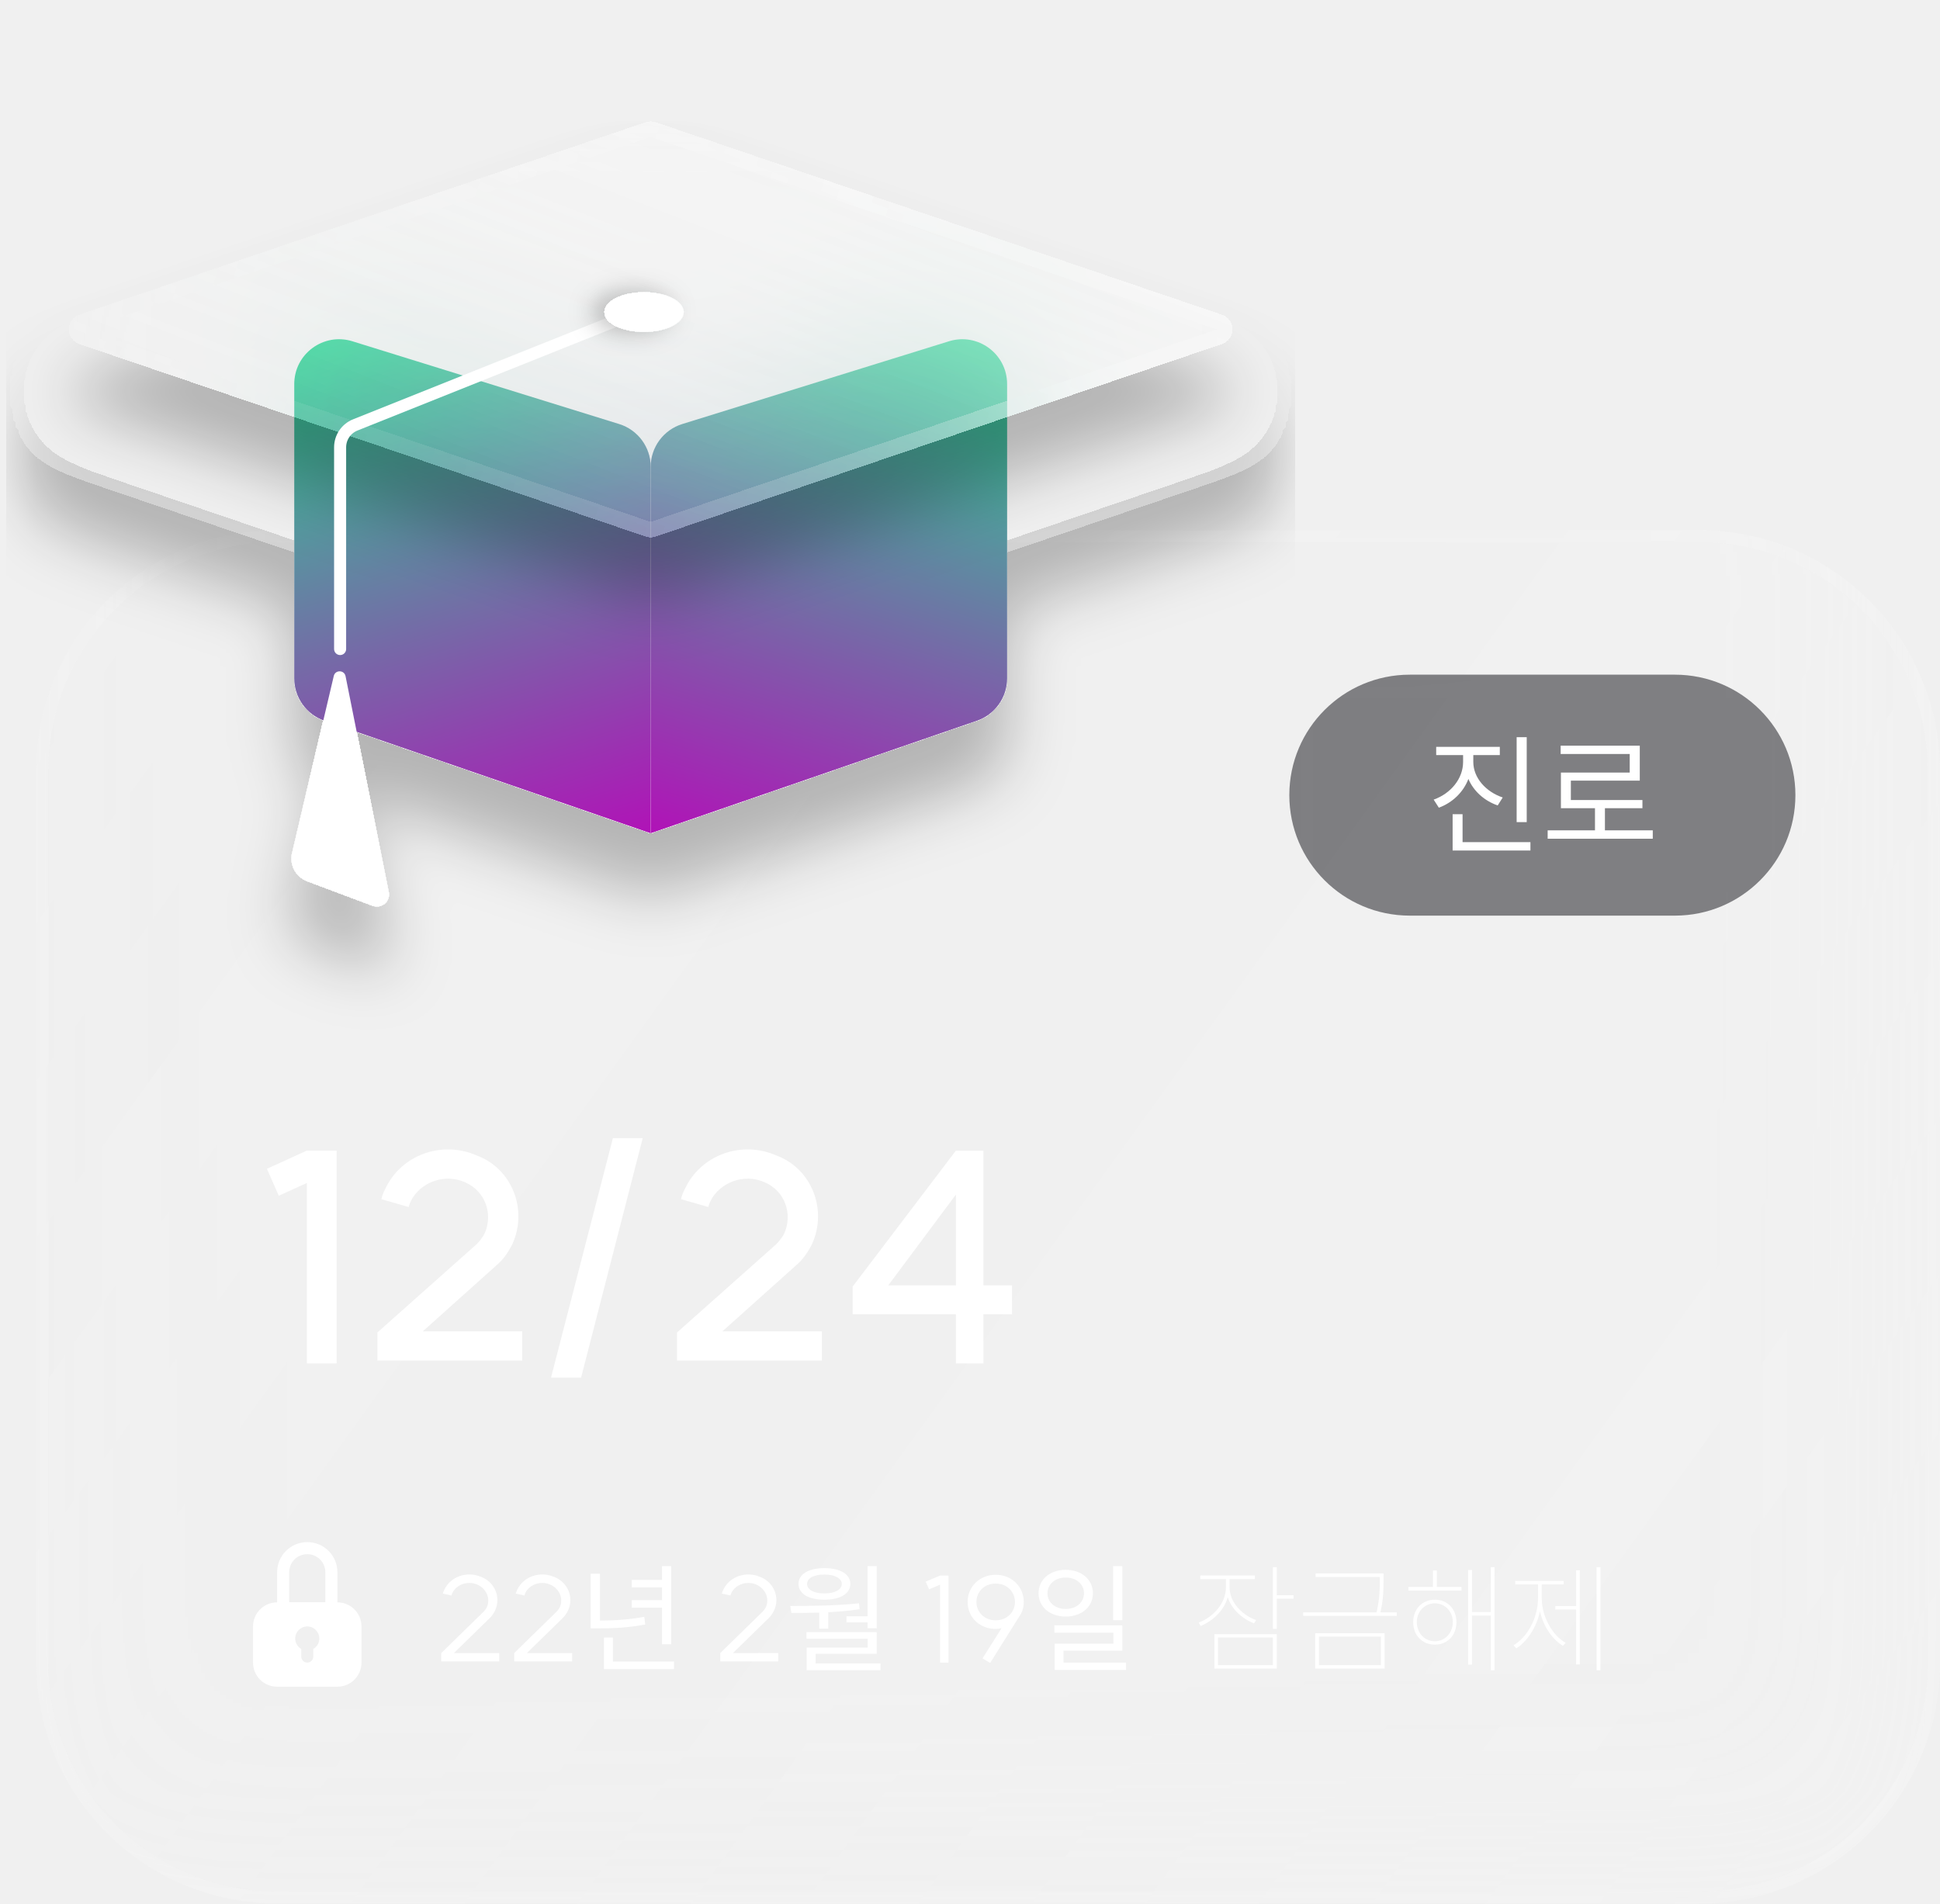
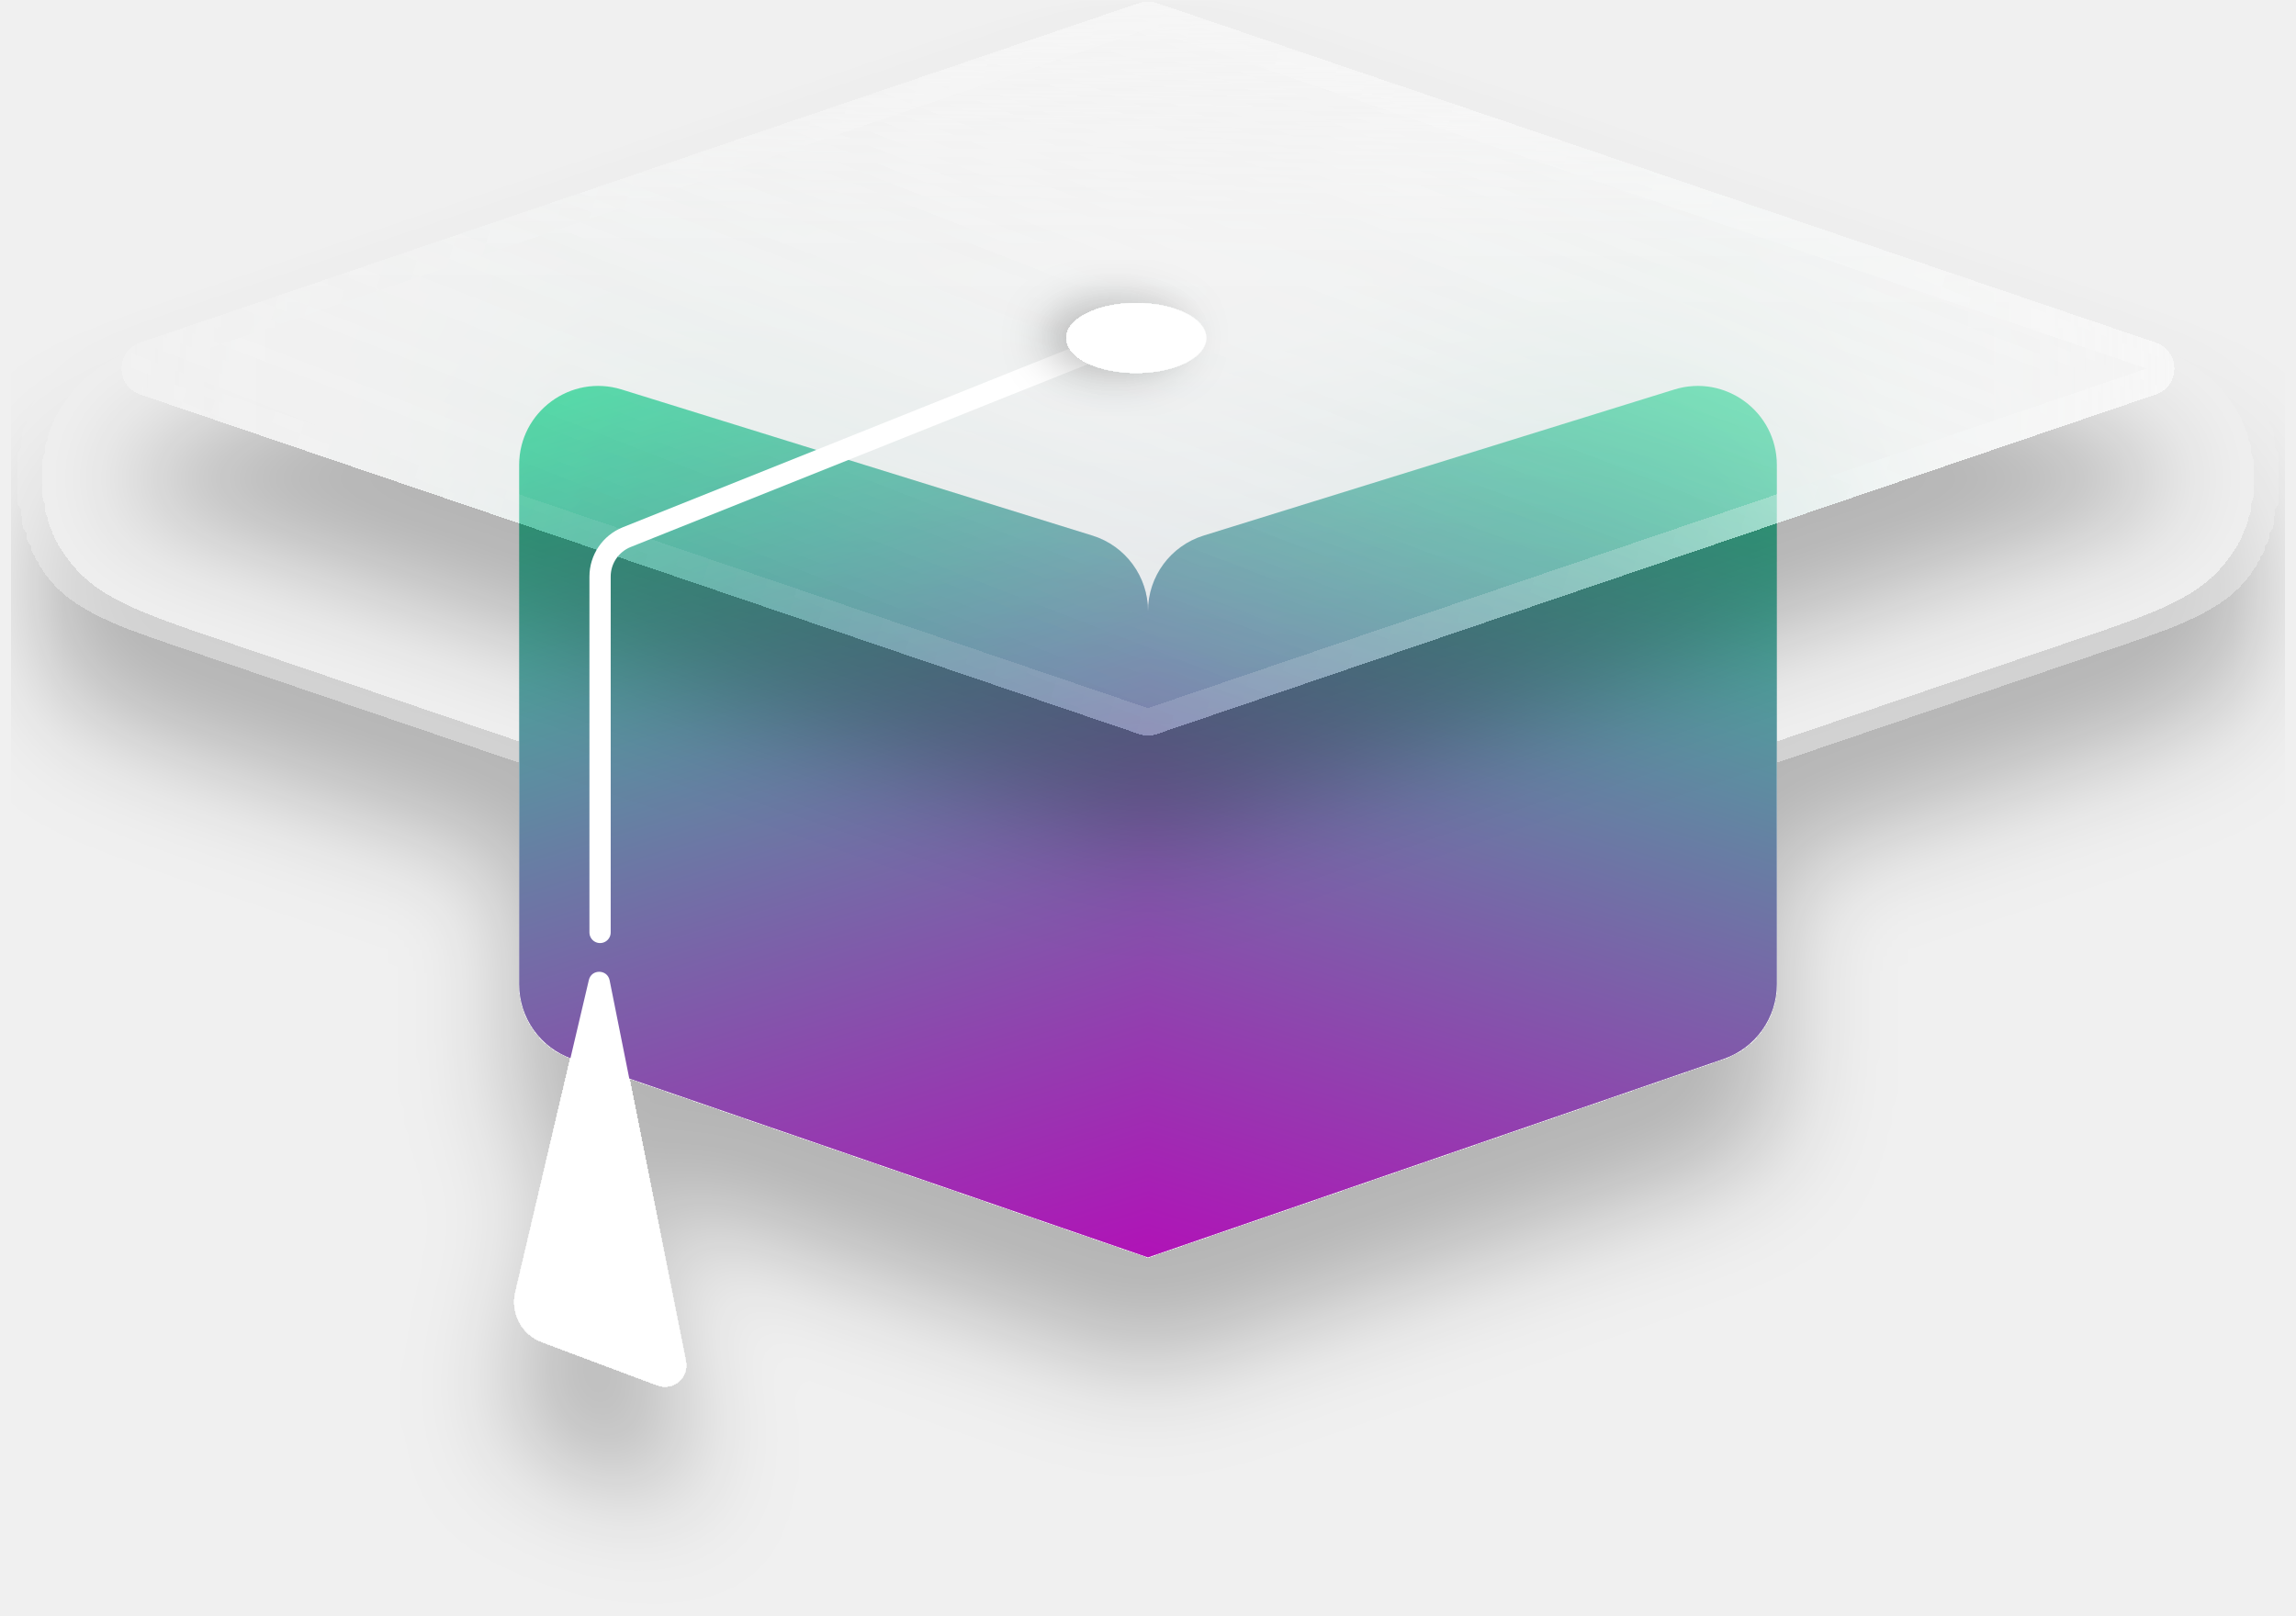
- <svg xmlns="http://www.w3.org/2000/svg" width="161" height="158" viewBox="0 0 161 158" fill="none">
-   <g filter="url(#filter0_b_674_2897)">
-     <path d="M3 64C3 52.954 11.954 44 23 44H141C152.046 44 161 52.954 161 64V138C161 149.046 152.046 158 141 158H23C11.954 158 3 149.046 3 138V64Z" fill="url(#paint0_linear_674_2897)" />
-     <path d="M3.5 64C3.5 53.23 12.23 44.5 23 44.5H141C151.77 44.5 160.5 53.23 160.5 64V138C160.5 148.77 151.77 157.5 141 157.5H23C12.23 157.5 3.5 148.77 3.5 138V64Z" stroke="white" stroke-opacity="0.1" />
-   </g>
-   <g filter="url(#filter1_d_674_2897)">
-     <g filter="url(#filter2_b_674_2897)">
-       <path d="M81.073 59.824L54 69.16V38.75C54 37.121 55.061 35.681 56.617 35.197L78.757 28.326C81.151 27.584 83.58 29.373 83.58 31.879V56.308C83.58 57.895 82.573 59.307 81.073 59.824Z" fill="url(#paint1_linear_674_2897)" />
+ <svg xmlns="http://www.w3.org/2000/svg" width="108" height="76" viewBox="0 0 108 76" fill="none">
+   <g filter="url(#filter0_d_772_1266)">
+     <g filter="url(#filter1_b_772_1266)">
+       <path d="M81.073 49.824L54 59.16V28.75C54 27.121 55.061 25.681 56.617 25.198L78.757 18.326C81.151 17.584 83.58 19.373 83.58 21.879V46.308C83.58 47.895 82.573 49.307 81.073 49.824Z" fill="url(#paint0_linear_772_1266)" />
    </g>
-     <g filter="url(#filter3_b_674_2897)">
-       <path d="M26.927 59.824L54 69.16V38.75C54 37.121 52.939 35.681 51.383 35.197L29.243 28.326C26.849 27.584 24.42 29.373 24.42 31.879V56.308C24.42 57.895 25.427 59.307 26.927 59.824Z" fill="url(#paint2_linear_674_2897)" />
+     <g filter="url(#filter2_b_772_1266)">
+       <path d="M26.927 49.824L54 59.16V28.75C54 27.121 52.939 25.681 51.383 25.198L29.243 18.326C26.849 17.584 24.42 19.373 24.42 21.879V46.308C24.42 47.895 25.427 49.307 26.927 49.824Z" fill="url(#paint1_linear_772_1266)" />
    </g>
-     <path d="M27.7 56.108C27.823 55.585 28.571 55.597 28.677 56.124L32.26 74.042C32.414 74.811 31.663 75.45 30.928 75.175L25.486 73.134C24.544 72.781 24.011 71.783 24.242 70.803L27.7 56.108Z" fill="white" />
-     <g filter="url(#filter4_bd_674_2897)">
-       <path d="M101.403 26.117C102.571 26.514 102.571 28.166 101.403 28.563L54.416 44.539C54.146 44.63 53.854 44.63 53.584 44.539L6.597 28.563C5.429 28.166 5.429 26.514 6.597 26.117L53.584 10.141C53.854 10.05 54.146 10.05 54.416 10.141L101.403 26.117Z" fill="url(#paint3_linear_674_2897)" fill-opacity="0.8" shape-rendering="crispEdges" />
-       <path d="M101.195 26.729C101.779 26.927 101.779 27.753 101.195 27.951L54.208 43.927C54.073 43.973 53.927 43.973 53.792 43.927L6.805 27.951C6.221 27.753 6.221 26.927 6.805 26.729L53.792 10.753C53.927 10.707 54.073 10.707 54.208 10.753L101.195 26.729Z" stroke="url(#paint4_linear_674_2897)" stroke-width="1.292" shape-rendering="crispEdges" />
+     <path d="M27.699 46.108C27.822 45.585 28.571 45.597 28.676 46.124L32.26 64.042C32.414 64.811 31.663 65.45 30.928 65.175L25.486 63.134C24.544 62.781 24.011 61.782 24.242 60.803L27.699 46.108Z" fill="white" />
+     <g filter="url(#filter3_bd_772_1266)">
+       <path d="M101.403 16.117C102.571 16.514 102.571 18.166 101.403 18.563L54.416 34.539C54.146 34.63 53.854 34.63 53.584 34.539L6.597 18.563C5.429 18.166 5.429 16.514 6.597 16.117L53.584 0.141C53.854 0.05 54.146 0.05 54.416 0.141L101.403 16.117Z" fill="url(#paint2_linear_772_1266)" fill-opacity="0.8" shape-rendering="crispEdges" />
+       <path d="M101.195 16.729C101.779 16.927 101.779 17.753 101.195 17.951L54.208 33.927C54.073 33.973 53.927 33.973 53.792 33.927L6.805 17.951C6.221 17.753 6.221 16.927 6.805 16.729L53.792 0.753C53.927 0.707 54.073 0.707 54.208 0.753L101.195 16.729Z" stroke="url(#paint3_linear_772_1266)" stroke-width="1.292" shape-rendering="crispEdges" />
    </g>
-     <path d="M28.226 53.871V37.128C28.226 36.31 28.724 35.575 29.483 35.271L52.903 25.903" stroke="white" stroke-linecap="round" />
-     <g filter="url(#filter5_d_674_2897)">
-       <ellipse cx="53.452" cy="25.903" rx="3.29" ry="1.645" fill="white" />
+     <path d="M28.226 43.871V27.128C28.226 26.311 28.724 25.575 29.483 25.271L52.903 15.903" stroke="white" stroke-linecap="round" />
+     <g filter="url(#filter4_d_772_1266)">
+       <ellipse cx="53.452" cy="15.903" rx="3.29" ry="1.645" fill="white" />
    </g>
  </g>
-   <path d="M27.936 95.504H25.464L22.152 97.016L23.136 99.248L25.464 98.192V113.168H27.936V95.504ZM34.103 99.68C34.007 99.872 33.959 100.04 33.911 100.184L31.655 99.536C31.703 99.272 31.823 98.96 31.967 98.696C33.287 95.84 36.695 94.64 39.575 95.912C42.479 96.992 43.823 100.376 42.527 103.256C42.239 103.832 41.855 104.432 41.327 104.912L35.087 110.504H43.343V112.928H31.319V110.6L39.575 103.256C39.815 102.992 40.079 102.68 40.223 102.368C40.919 100.808 40.319 98.864 38.567 98.12C36.863 97.376 34.871 98.144 34.103 99.68ZM53.337 94.472H50.865L45.729 114.344H48.225L53.337 94.472ZM58.97 99.68C58.874 99.872 58.826 100.04 58.778 100.184L56.522 99.536C56.57 99.272 56.69 98.96 56.834 98.696C58.154 95.84 61.562 94.64 64.442 95.912C67.346 96.992 68.69 100.376 67.394 103.256C67.106 103.832 66.722 104.432 66.194 104.912L59.954 110.504H68.21V112.928H56.186V110.6L64.442 103.256C64.682 102.992 64.946 102.68 65.09 102.368C65.786 100.808 65.186 98.864 63.434 98.12C61.73 97.376 59.738 98.144 58.97 99.68ZM81.612 95.504H79.332L70.764 106.784V109.088H79.332V113.168H81.612V109.088H83.988V106.688H81.612V95.504ZM73.716 106.688L79.332 99.152V106.688H73.716Z" fill="white" />
-   <g filter="url(#filter6_b_674_2897)">
-     <rect x="107" y="56" width="42" height="20" rx="10" fill="#0F0F15" fill-opacity="0.5" />
-   </g>
-   <path d="M119.189 61.992V62.674H121.422V63.246C121.422 64.621 120.41 65.864 118.98 66.37L119.409 67.041C120.542 66.623 121.444 65.754 121.862 64.654C122.291 65.666 123.182 66.469 124.293 66.854L124.711 66.194C123.303 65.721 122.269 64.555 122.269 63.246V62.674H124.469V61.992H119.189ZM120.553 70.594H127.01V69.901H121.378V67.58H120.553V70.594ZM125.866 68.24H126.702V61.189H125.866V68.24ZM128.44 68.922V69.615H137.163V68.922H133.192V67.085H136.305V66.403H130.365V64.797H136.085V61.893H129.518V62.586H135.249V64.126H129.54V67.085H132.367V68.922H128.44Z" fill="white" />
-   <path d="M37.55 132.2C37.51 132.29 37.49 132.36 37.47 132.43L36.75 132.27C36.78 132.16 36.82 132.05 36.88 131.94C37.4 130.85 38.76 130.39 39.91 130.88C41.06 131.3 41.6 132.59 41.08 133.69C40.97 133.9 40.85 134.09 40.69 134.26L37.67 137.21H41.43V137.9H36.62V137.21L40.15 133.76C40.24 133.65 40.33 133.55 40.4 133.41C40.72 132.72 40.4 131.87 39.6 131.52C38.81 131.19 37.91 131.51 37.55 132.2ZM43.605 132.2C43.565 132.29 43.545 132.36 43.525 132.43L42.805 132.27C42.835 132.16 42.875 132.05 42.935 131.94C43.455 130.85 44.815 130.39 45.965 130.88C47.115 131.3 47.655 132.59 47.135 133.69C47.025 133.9 46.905 134.09 46.745 134.26L43.725 137.21H47.485V137.9H42.675V137.21L46.205 133.76C46.295 133.65 46.385 133.55 46.455 133.41C46.775 132.72 46.455 131.87 45.655 131.52C44.865 131.19 43.965 131.51 43.605 132.2ZM54.939 129.99V131.14H52.429V131.76H54.939V132.82H52.429V133.44H54.939V136.48H55.699V129.99H54.939ZM49.019 135.16H49.669C50.949 135.16 52.139 135.1 53.549 134.84L53.469 134.2C52.139 134.44 50.999 134.51 49.789 134.51V130.62H49.019V135.16ZM50.119 138.54H55.939V137.91H50.869V135.92H50.119V138.54ZM60.704 132.2C60.664 132.29 60.644 132.36 60.624 132.43L59.904 132.27C59.934 132.16 59.974 132.05 60.034 131.94C60.554 130.85 61.914 130.39 63.064 130.88C64.214 131.3 64.754 132.59 64.234 133.69C64.124 133.9 64.004 134.09 63.844 134.26L60.824 137.21H64.584V137.9H59.774V137.21L63.304 133.76C63.394 133.65 63.484 133.55 63.554 133.41C63.874 132.72 63.554 131.87 62.754 131.52C61.964 131.19 61.064 131.51 60.704 132.2ZM71.999 129.99V134.16H70.249V134.66H71.999V135.15H72.759V129.99H71.999ZM65.579 133.3L65.679 133.88C66.389 133.88 67.169 133.88 67.989 133.85V135.18H68.739V133.82C69.599 133.77 70.489 133.7 71.339 133.57L71.289 133.08C69.409 133.28 67.279 133.3 65.579 133.3ZM66.269 131.47C66.269 132.29 67.109 132.78 68.419 132.78C69.709 132.78 70.569 132.29 70.569 131.47C70.569 130.65 69.709 130.16 68.419 130.16C67.109 130.16 66.269 130.65 66.269 131.47ZM66.929 136.02H72.009V136.75H66.949V138.63H73.069V138.07H67.689V137.27H72.759V135.47H66.929V136.02ZM66.979 131.47C66.979 131 67.539 130.69 68.419 130.69C69.279 130.69 69.859 131 69.859 131.47C69.859 131.95 69.279 132.26 68.419 132.26C67.539 132.26 66.979 131.95 66.979 131.47ZM78.714 130.78H78.014L76.824 131.28L77.104 131.92L78.014 131.53V138H78.714V130.78ZM82.632 134.49C81.652 134.49 81.032 133.77 81.032 132.97C81.032 132.16 81.652 131.44 82.632 131.44C83.612 131.44 84.232 132.16 84.232 132.97C84.232 133.77 83.612 134.49 82.632 134.49ZM80.302 132.97C80.302 134.31 81.392 135.26 82.742 135.2C82.902 135.2 82.962 135.18 83.122 135.14L81.542 137.65L82.172 138.03L84.742 133.93C84.892 133.64 84.962 133.32 84.962 132.97C84.962 131.68 83.942 130.71 82.642 130.71C81.322 130.71 80.302 131.68 80.302 132.97ZM88.44 130.3C87.14 130.3 86.19 131.1 86.19 132.25C86.19 133.38 87.14 134.18 88.44 134.18C89.75 134.18 90.7 133.38 90.7 132.25C90.7 131.1 89.75 130.3 88.44 130.3ZM86.93 132.25C86.93 131.48 87.58 130.94 88.44 130.94C89.31 130.94 89.96 131.48 89.96 132.25C89.96 133.01 89.31 133.55 88.44 133.55C87.58 133.55 86.93 133.01 86.93 132.25ZM87.5 135.52H92.4V136.43H87.53V138.61H93.45V138H88.26V137.01H93.14V134.91H87.5V135.52ZM92.38 134.48H93.14V129.99H92.38V134.48ZM99.61 130.77V131.07H101.74V131.75C101.74 133.14 100.62 134.25 99.48 134.68L99.65 134.96C100.64 134.54 101.58 133.7 101.89 132.57C102.21 133.58 103.1 134.37 104.07 134.74L104.24 134.47C103.1 134.06 102.04 133.02 102.04 131.74V131.07H104.14V130.77H99.61ZM100.78 138.5H105.96V135.64H100.78V138.5ZM101.08 138.21V135.92H105.64V138.21H101.08ZM105.64 135.2H105.96V132.7H107.35V132.41H105.96V130.08H105.64V135.2ZM109.18 130.6V130.89H114.51V131.18C114.51 131.85 114.51 132.67 114.24 133.83H108.15V134.12H115.92V133.83H114.56C114.82 132.68 114.82 131.85 114.82 131.18V130.6H109.18ZM109.15 138.5H114.91V135.56H109.15V138.5ZM109.46 138.21V135.84H114.6V138.21H109.46ZM116.88 131.72V132.02H121.29V131.72H119.24V130.35H118.92V131.72H116.88ZM117.28 134.64C117.28 135.75 118.04 136.51 119.08 136.51C120.12 136.51 120.87 135.75 120.87 134.64C120.87 133.55 120.12 132.78 119.08 132.78C118.04 132.78 117.28 133.55 117.28 134.64ZM117.58 134.64C117.58 133.78 118.21 133.08 119.08 133.08C119.94 133.08 120.57 133.78 120.57 134.64C120.57 135.52 119.94 136.23 119.08 136.23C118.21 136.23 117.58 135.52 117.58 134.64ZM121.84 138.17H122.16V134.1H123.72V138.64H124.03V130.08H123.72V133.81H122.16V130.31H121.84V138.17ZM132.5 130.08V138.64H132.82V130.08H132.5ZM125.61 136.56L125.84 136.82C126.74 136.24 127.51 135.1 127.8 133.74C128.08 134.99 128.82 136.07 129.71 136.61L129.93 136.36C128.82 135.72 127.95 134.2 127.95 132.64V131.51H129.77V131.22H125.75V131.51H127.64V132.64C127.64 134.33 126.72 135.92 125.61 136.56ZM129.07 133.59H130.8V138.15H131.11V130.34H130.8V133.31H129.07V133.59Z" fill="white" />
-   <path d="M23.5 130.5C23.5 129.395 24.395 128.5 25.5 128.5C26.605 128.5 27.5 129.395 27.5 130.5V133.5H23.5V130.5Z" stroke="white" />
-   <path fill-rule="evenodd" clip-rule="evenodd" d="M23 133C21.895 133 21 133.895 21 135V138C21 139.105 21.895 140 23 140H28C29.105 140 30 139.105 30 138V135C30 133.895 29.105 133 28 133H23ZM26.5 136C26.5 136.37 26.299 136.693 26 136.866V137.5C26 137.776 25.776 138 25.5 138C25.224 138 25 137.776 25 137.5V136.866C24.701 136.693 24.5 136.37 24.5 136C24.5 135.448 24.948 135 25.5 135C26.052 135 26.5 135.448 26.5 136Z" fill="white" />
  <defs>
-     <filter id="filter0_b_674_2897" x="-17" y="24" width="198" height="154" filterUnits="userSpaceOnUse" color-interpolation-filters="sRGB">
-       <feFlood flood-opacity="0" result="BackgroundImageFix" />
-       <feGaussianBlur in="BackgroundImage" stdDeviation="10" />
-       <feComposite in2="SourceAlpha" operator="in" result="effect1_backgroundBlur_674_2897" />
-       <feBlend mode="normal" in="SourceGraphic" in2="effect1_backgroundBlur_674_2897" result="shape" />
-     </filter>
-     <filter id="filter1_d_674_2897" x="0.554" y="10.073" width="106.891" height="75.501" filterUnits="userSpaceOnUse" color-interpolation-filters="sRGB">
+     <filter id="filter0_d_772_1266" x="0.554" y="0.073" width="106.891" height="75.501" filterUnits="userSpaceOnUse" color-interpolation-filters="sRGB">
      <feFlood flood-opacity="0" result="BackgroundImageFix" />
      <feColorMatrix in="SourceAlpha" type="matrix" values="0 0 0 0 0 0 0 0 0 0 0 0 0 0 0 0 0 0 127 0" result="hardAlpha" />
      <feOffset dy="5.167" />
      <feGaussianBlur stdDeviation="2.583" />
      <feComposite in2="hardAlpha" operator="out" />
      <feColorMatrix type="matrix" values="0 0 0 0 0 0 0 0 0 0 0 0 0 0 0 0 0 0 0.25 0" />
-       <feBlend mode="normal" in2="BackgroundImageFix" result="effect1_dropShadow_674_2897" />
-       <feBlend mode="normal" in="SourceGraphic" in2="effect1_dropShadow_674_2897" result="shape" />
+       <feBlend mode="normal" in2="BackgroundImageFix" result="effect1_dropShadow_772_1266" />
+       <feBlend mode="normal" in="SourceGraphic" in2="effect1_dropShadow_772_1266" result="shape" />
    </filter>
-     <filter id="filter2_b_674_2897" x="44.7" y="18.857" width="48.18" height="59.603" filterUnits="userSpaceOnUse" color-interpolation-filters="sRGB">
+     <filter id="filter1_b_772_1266" x="44.7" y="8.857" width="48.18" height="59.603" filterUnits="userSpaceOnUse" color-interpolation-filters="sRGB">
      <feFlood flood-opacity="0" result="BackgroundImageFix" />
      <feGaussianBlur in="BackgroundImage" stdDeviation="4.65" />
-       <feComposite in2="SourceAlpha" operator="in" result="effect1_backgroundBlur_674_2897" />
-       <feBlend mode="normal" in="SourceGraphic" in2="effect1_backgroundBlur_674_2897" result="shape" />
+       <feComposite in2="SourceAlpha" operator="in" result="effect1_backgroundBlur_772_1266" />
+       <feBlend mode="normal" in="SourceGraphic" in2="effect1_backgroundBlur_772_1266" result="shape" />
    </filter>
-     <filter id="filter3_b_674_2897" x="15.12" y="18.857" width="48.18" height="59.603" filterUnits="userSpaceOnUse" color-interpolation-filters="sRGB">
+     <filter id="filter2_b_772_1266" x="15.12" y="8.857" width="48.18" height="59.603" filterUnits="userSpaceOnUse" color-interpolation-filters="sRGB">
      <feFlood flood-opacity="0" result="BackgroundImageFix" />
      <feGaussianBlur in="BackgroundImage" stdDeviation="4.65" />
-       <feComposite in2="SourceAlpha" operator="in" result="effect1_backgroundBlur_674_2897" />
-       <feBlend mode="normal" in="SourceGraphic" in2="effect1_backgroundBlur_674_2897" result="shape" />
+       <feComposite in2="SourceAlpha" operator="in" result="effect1_backgroundBlur_772_1266" />
+       <feBlend mode="normal" in="SourceGraphic" in2="effect1_backgroundBlur_772_1266" result="shape" />
    </filter>
-     <filter id="filter4_bd_674_2897" x="-7.196" y="-2.844" width="122.391" height="60.368" filterUnits="userSpaceOnUse" color-interpolation-filters="sRGB">
+     <filter id="filter3_bd_772_1266" x="-7.196" y="-12.844" width="122.391" height="60.368" filterUnits="userSpaceOnUse" color-interpolation-filters="sRGB">
      <feFlood flood-opacity="0" result="BackgroundImageFix" />
      <feGaussianBlur in="BackgroundImage" stdDeviation="6.458" />
-       <feComposite in2="SourceAlpha" operator="in" result="effect1_backgroundBlur_674_2897" />
+       <feComposite in2="SourceAlpha" operator="in" result="effect1_backgroundBlur_772_1266" />
      <feColorMatrix in="SourceAlpha" type="matrix" values="0 0 0 0 0 0 0 0 0 0 0 0 0 0 0 0 0 0 127 0" result="hardAlpha" />
      <feOffset dy="5.167" />
      <feGaussianBlur stdDeviation="2.583" />
      <feComposite in2="hardAlpha" operator="out" />
      <feColorMatrix type="matrix" values="0 0 0 0 0 0 0 0 0 0 0 0 0 0 0 0 0 0 0.25 0" />
-       <feBlend mode="normal" in2="effect1_backgroundBlur_674_2897" result="effect2_dropShadow_674_2897" />
-       <feBlend mode="normal" in="SourceGraphic" in2="effect2_dropShadow_674_2897" result="shape" />
+       <feBlend mode="normal" in2="effect1_backgroundBlur_772_1266" result="effect2_dropShadow_772_1266" />
+       <feBlend mode="normal" in="SourceGraphic" in2="effect2_dropShadow_772_1266" result="shape" />
    </filter>
-     <filter id="filter5_d_674_2897" x="47.161" y="22.258" width="10.581" height="7.29" filterUnits="userSpaceOnUse" color-interpolation-filters="sRGB">
+     <filter id="filter4_d_772_1266" x="47.161" y="12.258" width="10.581" height="7.29" filterUnits="userSpaceOnUse" color-interpolation-filters="sRGB">
      <feFlood flood-opacity="0" result="BackgroundImageFix" />
      <feColorMatrix in="SourceAlpha" type="matrix" values="0 0 0 0 0 0 0 0 0 0 0 0 0 0 0 0 0 0 127 0" result="hardAlpha" />
      <feOffset dx="-1" />
      <feGaussianBlur stdDeviation="1" />
      <feComposite in2="hardAlpha" operator="out" />
      <feColorMatrix type="matrix" values="0 0 0 0 0 0 0 0 0 0 0 0 0 0 0 0 0 0 0.25 0" />
-       <feBlend mode="normal" in2="BackgroundImageFix" result="effect1_dropShadow_674_2897" />
-       <feBlend mode="normal" in="SourceGraphic" in2="effect1_dropShadow_674_2897" result="shape" />
+       <feBlend mode="normal" in2="BackgroundImageFix" result="effect1_dropShadow_772_1266" />
+       <feBlend mode="normal" in="SourceGraphic" in2="effect1_dropShadow_772_1266" result="shape" />
    </filter>
-     <filter id="filter6_b_674_2897" x="97" y="46" width="62" height="40" filterUnits="userSpaceOnUse" color-interpolation-filters="sRGB">
-       <feFlood flood-opacity="0" result="BackgroundImageFix" />
-       <feGaussianBlur in="BackgroundImage" stdDeviation="5" />
-       <feComposite in2="SourceAlpha" operator="in" result="effect1_backgroundBlur_674_2897" />
-       <feBlend mode="normal" in="SourceGraphic" in2="effect1_backgroundBlur_674_2897" result="shape" />
-     </filter>
-     <linearGradient id="paint0_linear_674_2897" x1="3" y1="44" x2="161" y2="158" gradientUnits="userSpaceOnUse">
-       <stop stop-color="white" stop-opacity="0" />
-       <stop offset="1" stop-color="white" stop-opacity="0.1" />
-     </linearGradient>
-     <linearGradient id="paint1_linear_674_2897" x1="85.188" y1="18.088" x2="65.178" y2="82.989" gradientUnits="userSpaceOnUse">
+     <linearGradient id="paint0_linear_772_1266" x1="85.188" y1="8.088" x2="65.178" y2="72.989" gradientUnits="userSpaceOnUse">
      <stop stop-color="#10FF8C" />
      <stop offset="0.873" stop-color="#B40DB8" />
    </linearGradient>
-     <linearGradient id="paint2_linear_674_2897" x1="22.812" y1="18.088" x2="42.822" y2="82.989" gradientUnits="userSpaceOnUse">
+     <linearGradient id="paint1_linear_772_1266" x1="22.812" y1="8.088" x2="42.822" y2="72.989" gradientUnits="userSpaceOnUse">
      <stop stop-color="#10FF8C" />
      <stop offset="0.873" stop-color="#B40DB8" />
    </linearGradient>
-     <linearGradient id="paint3_linear_674_2897" x1="3" y1="40.783" x2="25.206" y2="-16.213" gradientUnits="userSpaceOnUse">
+     <linearGradient id="paint2_linear_772_1266" x1="3" y1="30.783" x2="25.206" y2="-26.213" gradientUnits="userSpaceOnUse">
      <stop stop-color="white" stop-opacity="0" />
      <stop offset="1" stop-color="white" stop-opacity="0.47" />
    </linearGradient>
-     <linearGradient id="paint4_linear_674_2897" x1="90.125" y1="35.5" x2="12.917" y2="12.125" gradientUnits="userSpaceOnUse">
+     <linearGradient id="paint3_linear_772_1266" x1="90.125" y1="25.5" x2="12.917" y2="2.125" gradientUnits="userSpaceOnUse">
      <stop stop-color="white" stop-opacity="0.22" />
      <stop offset="1" stop-color="white" stop-opacity="0" />
    </linearGradient>
  </defs>
</svg>
